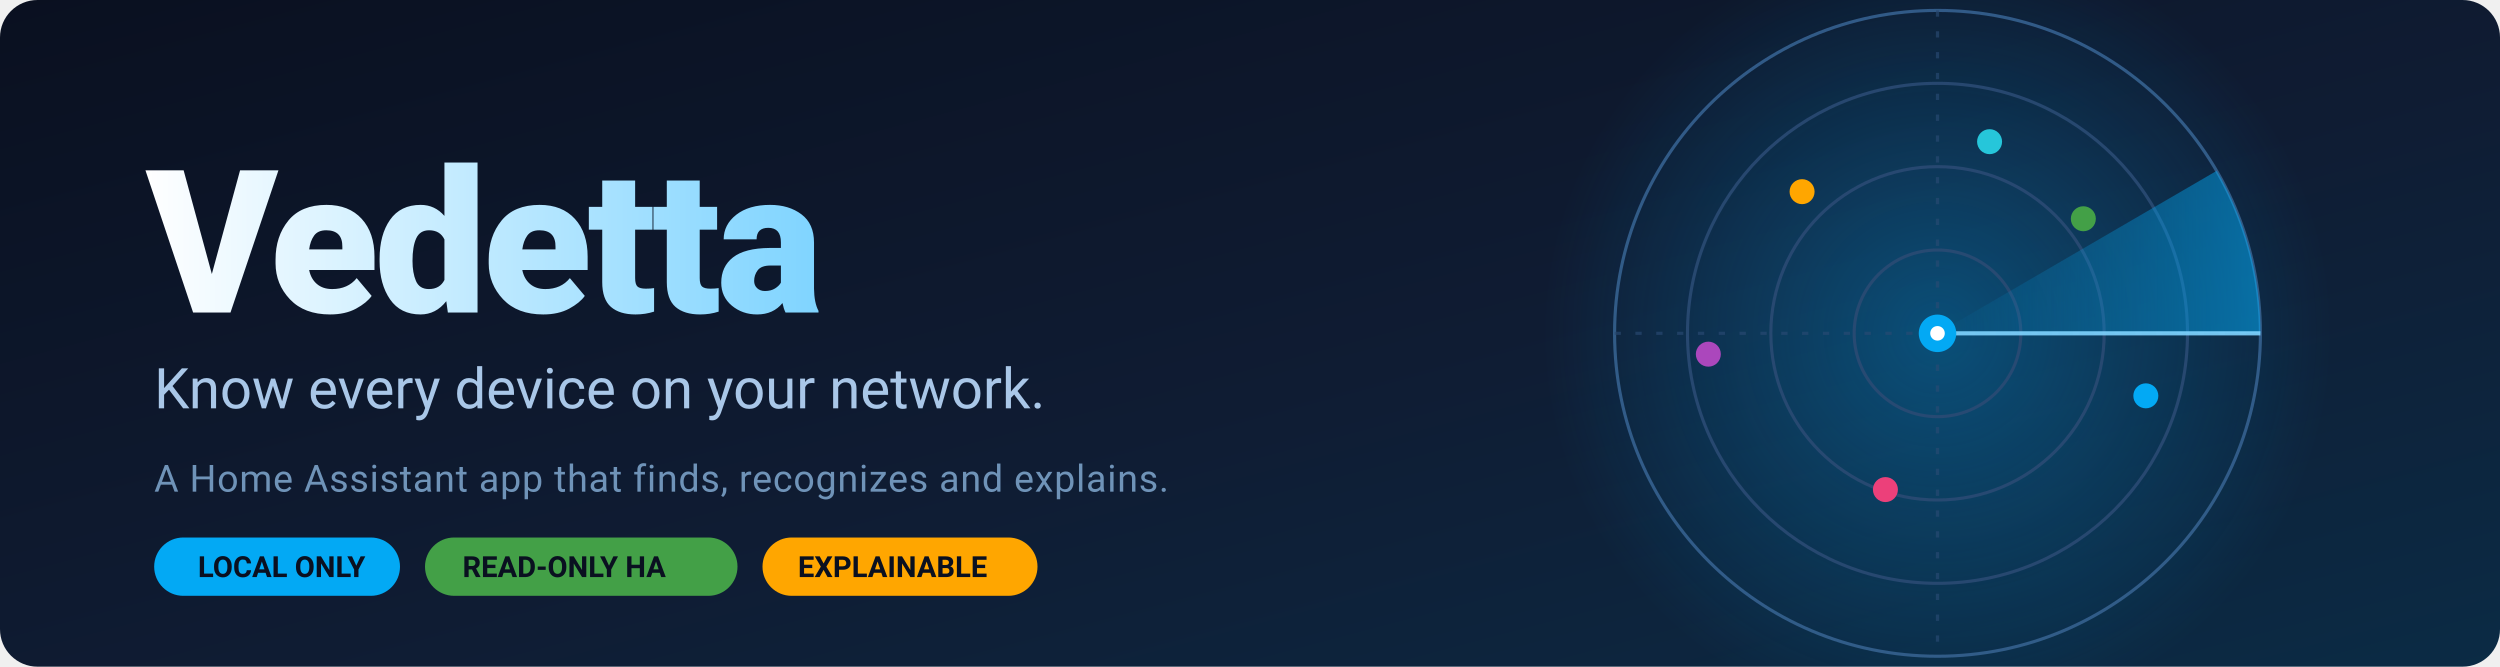
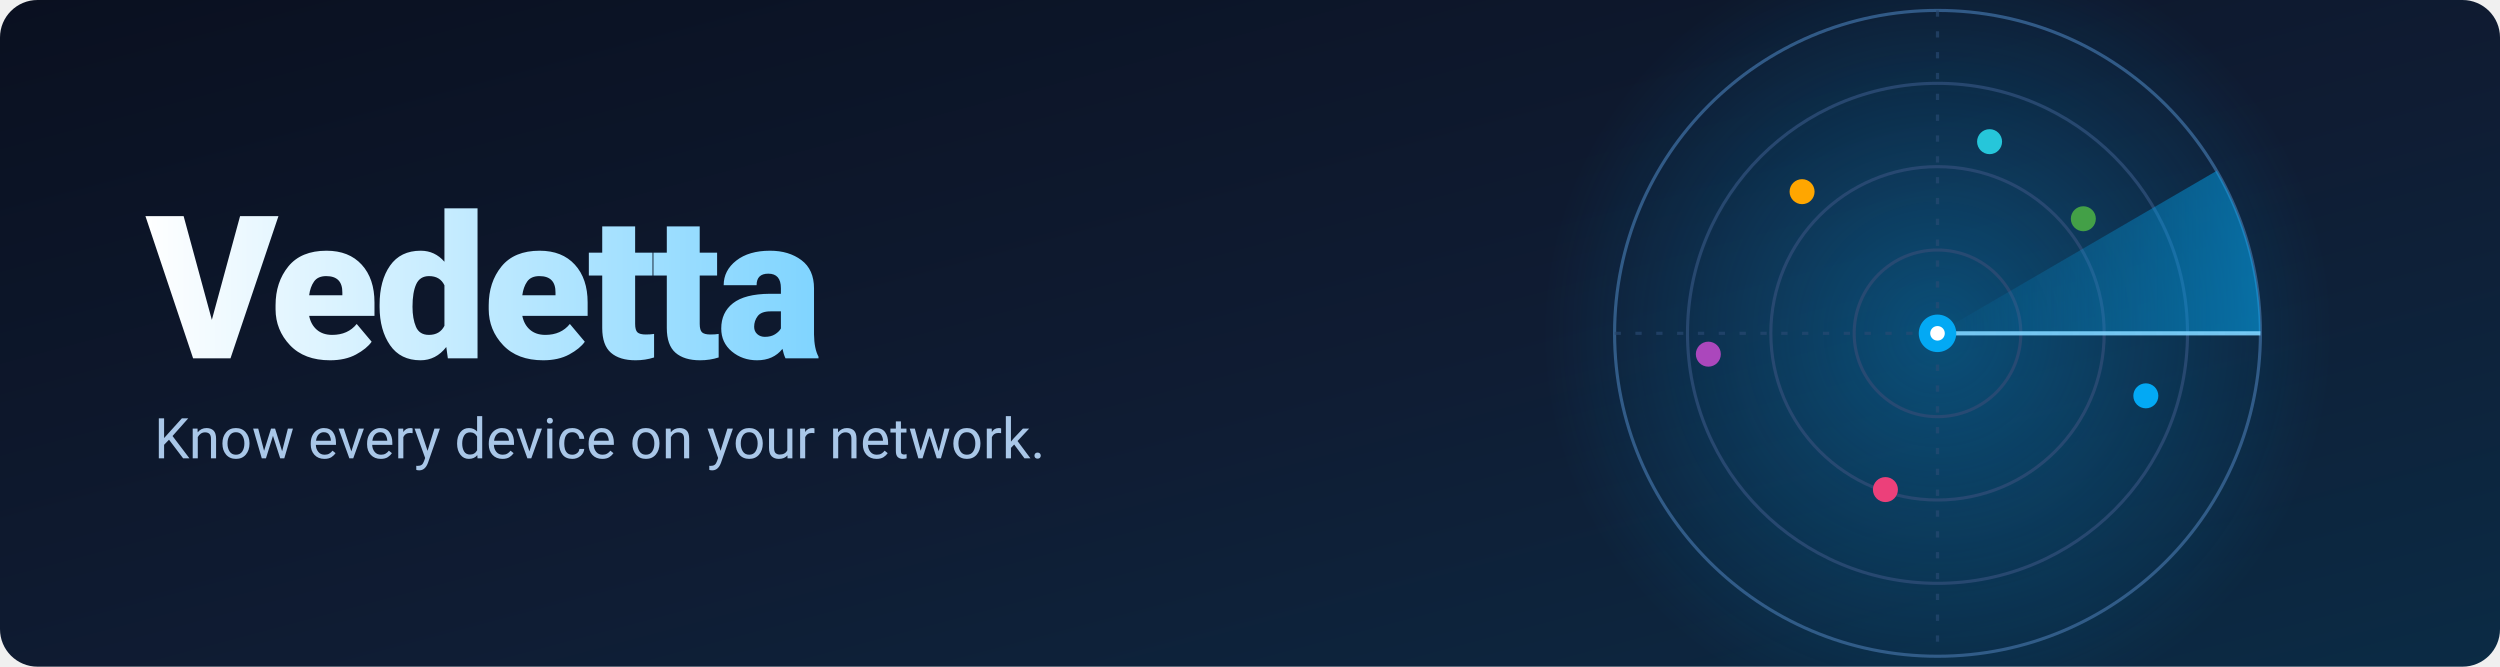
<svg xmlns="http://www.w3.org/2000/svg" viewBox="0 0 1200 320" width="1200" height="320" role="img" aria-label="Vedetta - know every device on your network">
  <defs>
    <linearGradient id="bg" x1="0" y1="0" x2="1" y2="1">
      <stop offset="0" stop-color="#0a1020" />
      <stop offset="0.55" stop-color="#0f1c33" />
      <stop offset="1" stop-color="#0b2b45" />
    </linearGradient>
    <linearGradient id="sweep" x1="0" y1="0" x2="1" y2="0">
      <stop offset="0" stop-color="#03a9f4" stop-opacity="0" />
      <stop offset="1" stop-color="#03a9f4" stop-opacity="0.55" />
    </linearGradient>
    <radialGradient id="glow" cx="0.5" cy="0.5" r="0.5">
      <stop offset="0" stop-color="#03a9f4" stop-opacity="0.35" />
      <stop offset="1" stop-color="#03a9f4" stop-opacity="0" />
    </radialGradient>
    <linearGradient id="title" x1="0" y1="0" x2="1" y2="0">
      <stop offset="0" stop-color="#ffffff" />
      <stop offset="1" stop-color="#7fd4ff" />
    </linearGradient>
  </defs>
  <rect width="1200" height="320" rx="18" fill="url(#bg)" />
  <circle cx="930" cy="160" r="190" fill="url(#glow)" />
  <g fill="none" stroke="#2a4a73" stroke-width="1.5" opacity="0.9">
    <circle cx="930" cy="160" r="40" />
    <circle cx="930" cy="160" r="80" />
    <circle cx="930" cy="160" r="120" />
    <circle cx="930" cy="160" r="155" stroke="#35618f" />
    <path d="M775 160H1085M930 5V315" stroke-dasharray="3 7" opacity="0.7" />
  </g>
  <g transform="translate(930 160)">
    <g>
      <path d="M0 0 L155 0 A155 155 0 0 0 134 -78 Z" fill="url(#sweep)" />
      <line x1="0" y1="0" x2="155" y2="0" stroke="#7fd4ff" stroke-width="2" opacity="0.9" />
      <animateTransform attributeName="transform" type="rotate" from="0" to="360" dur="7s" repeatCount="indefinite" />
    </g>
  </g>
  <g>
    <circle cx="1000" cy="105" r="6" fill="#43a047">
      <animate attributeName="r" values="5;8;5" dur="2.4s" repeatCount="indefinite" />
    </circle>
    <circle cx="865" cy="92" r="6" fill="#ffa600">
      <animate attributeName="r" values="5;8;5" dur="2.9s" repeatCount="indefinite" />
    </circle>
    <circle cx="1030" cy="190" r="6" fill="#03a9f4">
      <animate attributeName="r" values="5;8;5" dur="3.3s" repeatCount="indefinite" />
    </circle>
    <circle cx="905" cy="235" r="6" fill="#ec407a">
      <animate attributeName="r" values="5;8;5" dur="2.6s" repeatCount="indefinite" />
    </circle>
    <circle cx="820" cy="170" r="6" fill="#ab47bc">
      <animate attributeName="r" values="5;8;5" dur="3.1s" repeatCount="indefinite" />
    </circle>
    <circle cx="955" cy="68" r="6" fill="#26c6da">
      <animate attributeName="r" values="5;8;5" dur="2.2s" repeatCount="indefinite" />
    </circle>
    <circle cx="930" cy="160" r="9" fill="#03a9f4" />
    <circle cx="930" cy="160" r="3.5" fill="#fff" />
  </g>
  <g font-family="'Segoe UI', Roboto, Helvetica, Arial, sans-serif">
-     <text x="70" y="150" font-size="96" font-weight="800" fill="url(#title)" letter-spacing="-2">Vedetta</text>
-     <text x="74" y="196" font-size="27" fill="#a9c7e8">Know every device on your network.</text>
-     <text x="74" y="236" font-size="18" fill="#6f93b8" letter-spacing="0.4">A Home Assistant app that finds, recognizes and explains.</text>
-     <g font-size="14" font-weight="600" fill="#0a1020">
-       <rect x="74" y="258" width="118" height="28" rx="14" fill="#03a9f4" />
-       <text x="95" y="277">LOCAL ONLY</text>
-       <rect x="204" y="258" width="150" height="28" rx="14" fill="#43a047" />
-       <text x="222" y="277">READ-ONLY HA</text>
-       <rect x="366" y="258" width="132" height="28" rx="14" fill="#ffa600" />
-       <text x="383" y="277">EXPLAINABLE</text>
-     </g>
+     <text x="70" y="172" font-size="96" font-weight="800" fill="url(#title)" letter-spacing="-2">Vedetta</text>
+     <text x="74" y="220" font-size="27" fill="#a9c7e8">Know every device on your network.</text>
  </g>
</svg>
